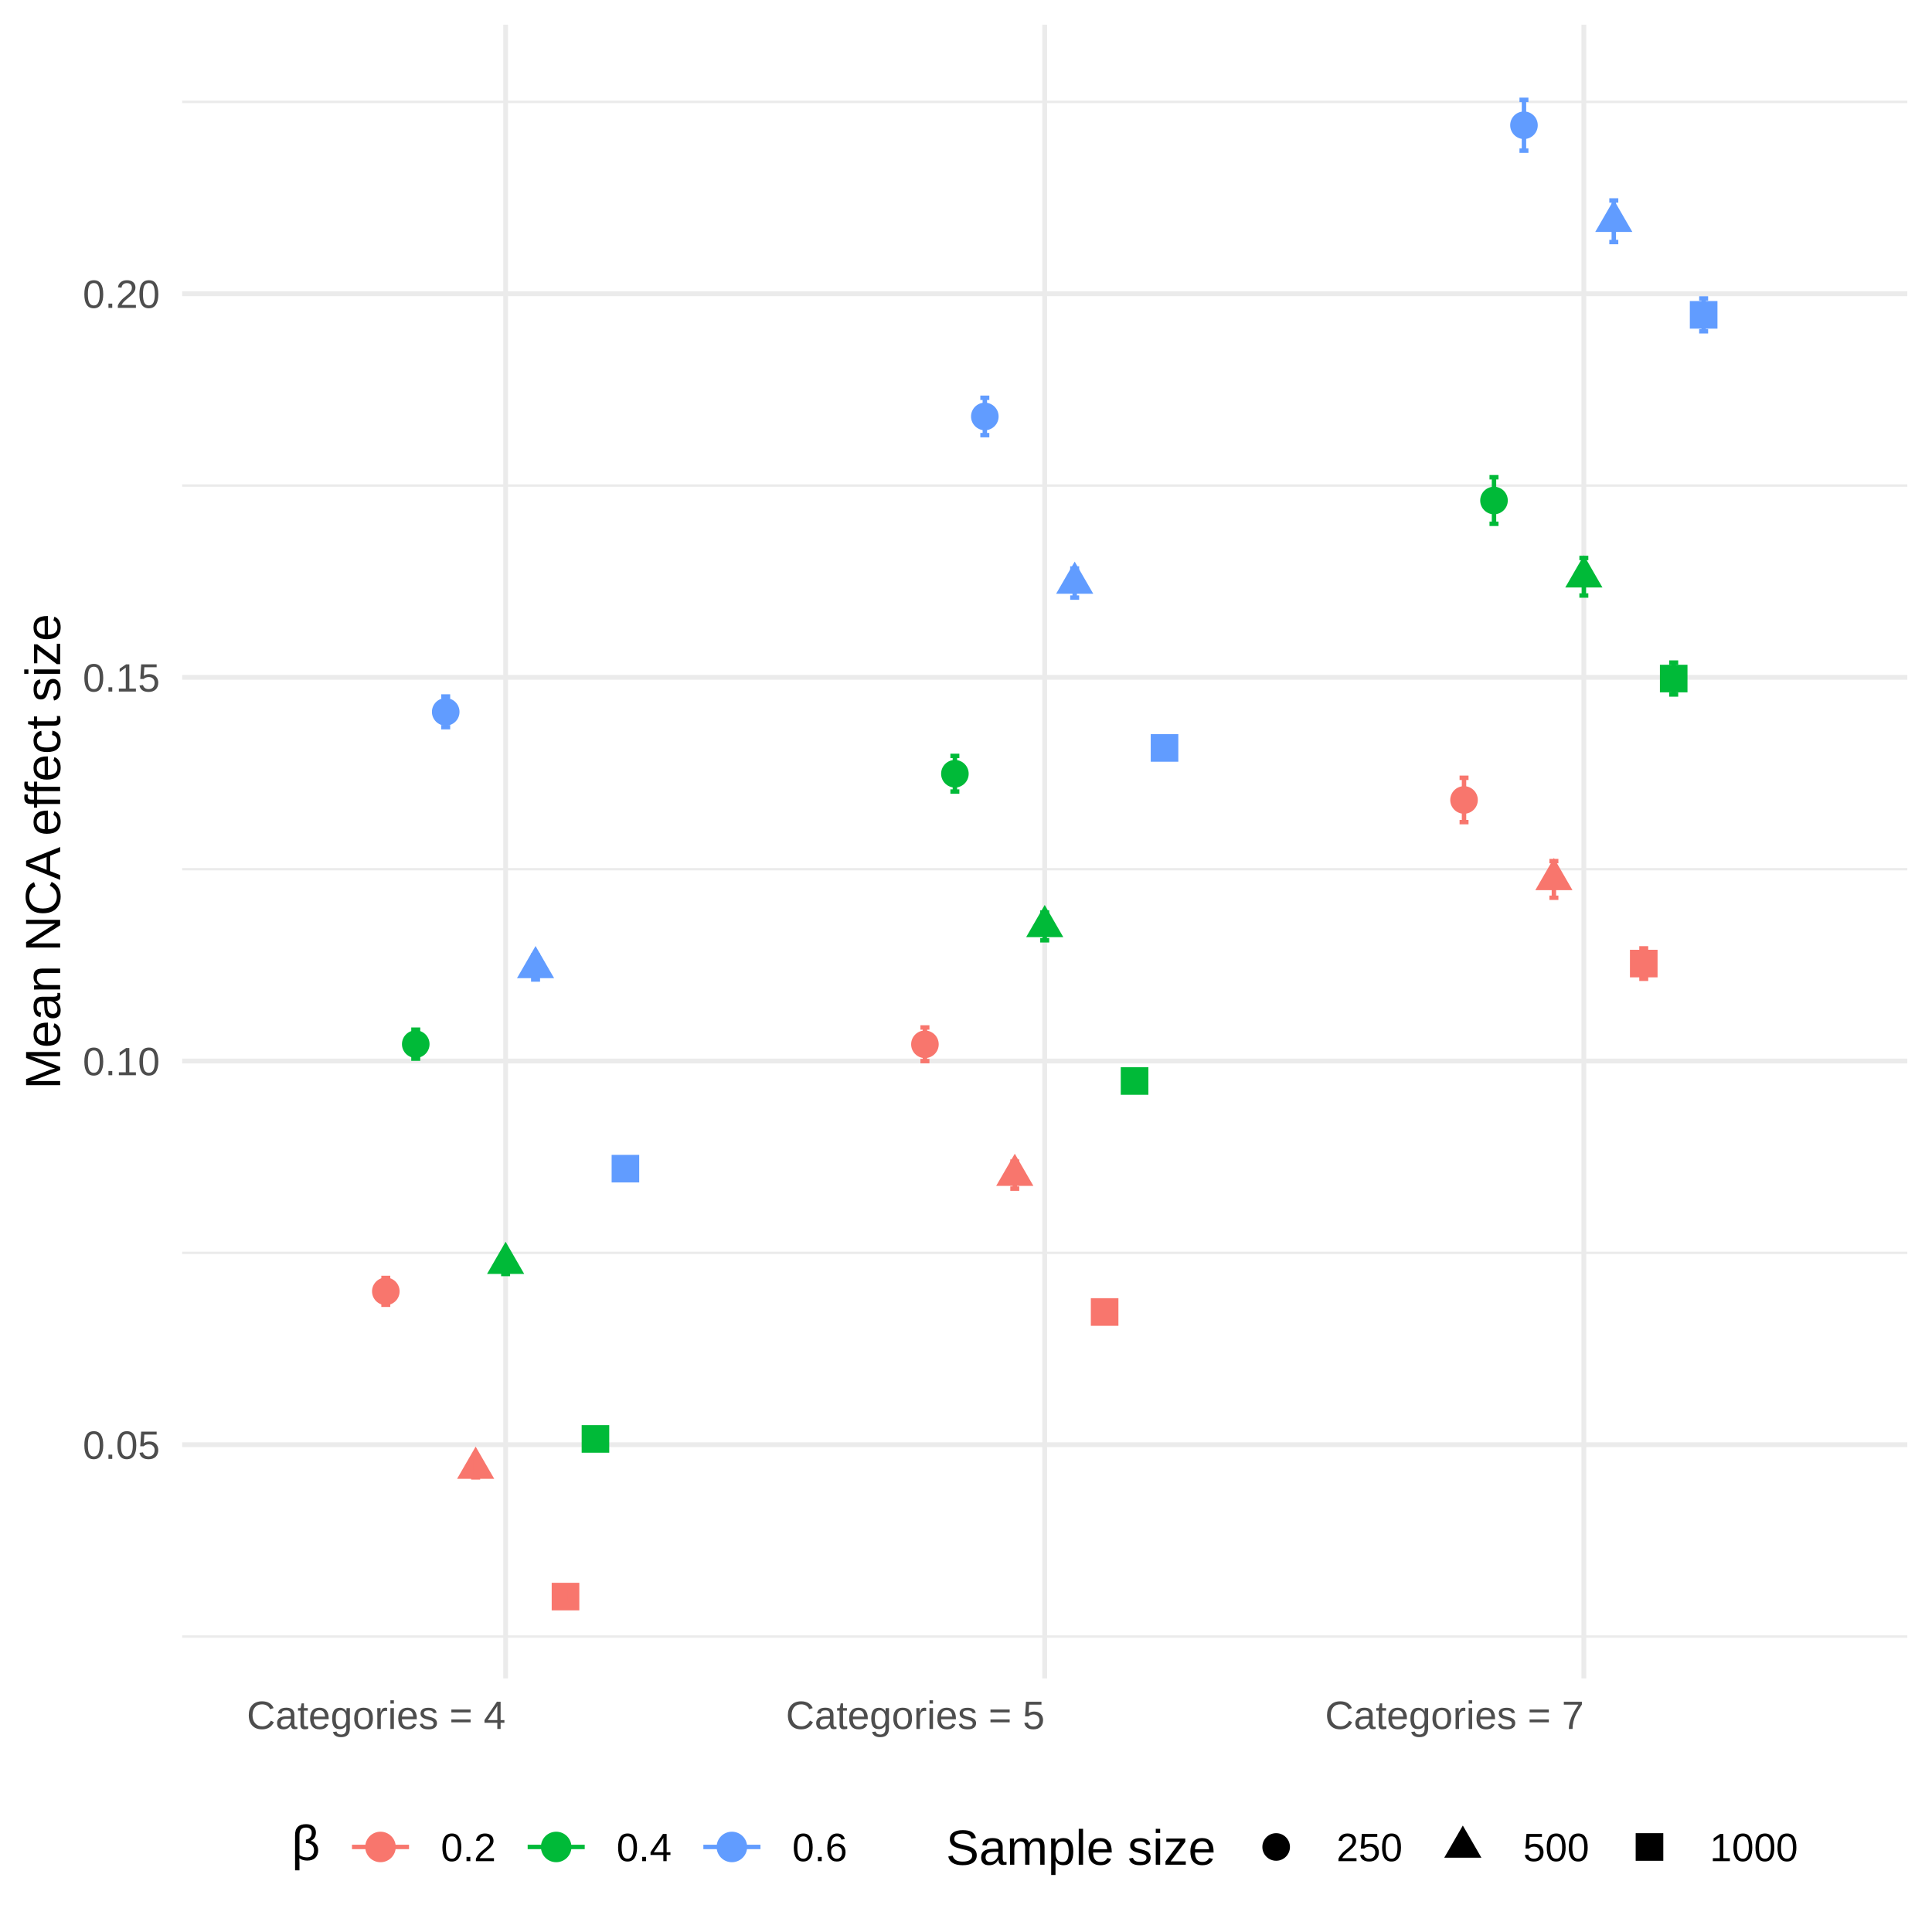
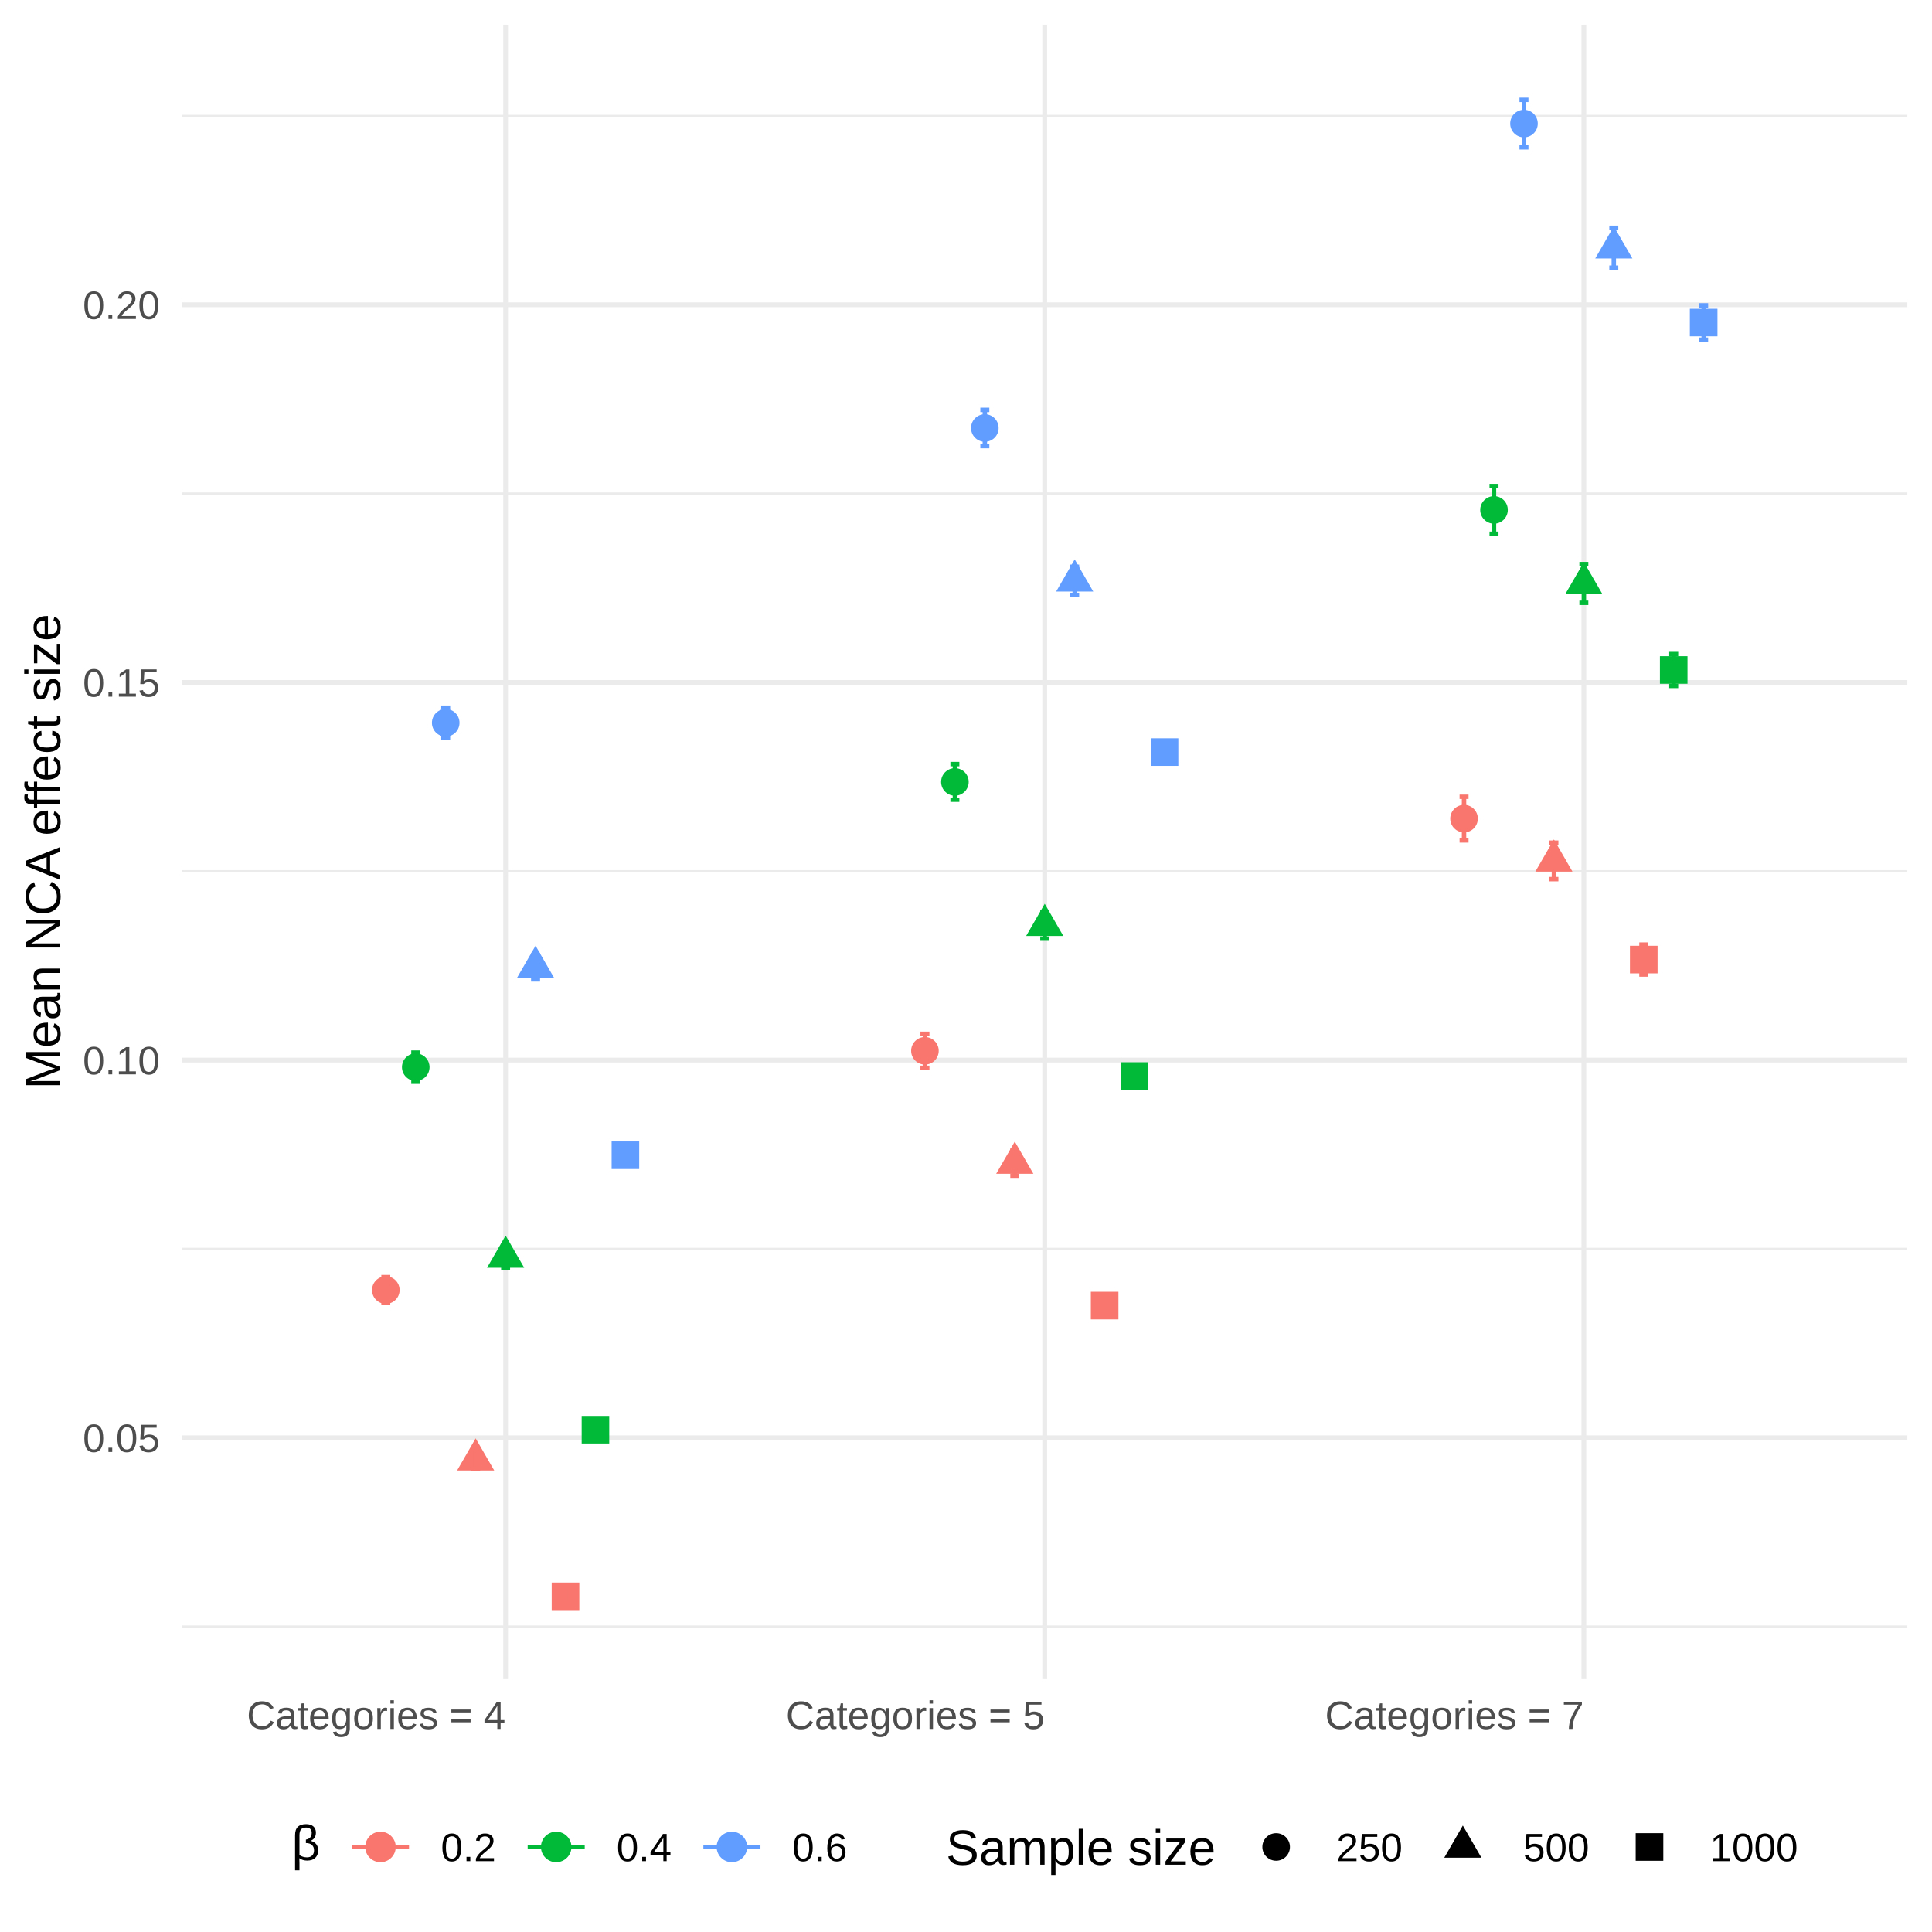
<svg xmlns="http://www.w3.org/2000/svg" width="468.00pt" height="468.00pt" viewBox="0 0 468.00 468.00">
  <g class="svglite">
    <defs>
      <style type="text/css">
    .svglite line, .svglite polyline, .svglite polygon, .svglite path, .svglite rect, .svglite circle {
      fill: none;
      stroke: #000000;
      stroke-linecap: round;
      stroke-linejoin: round;
      stroke-miterlimit: 10.00;
    }
    .svglite text {
      white-space: pre;
    }
    .svglite g.glyphgroup path {
      fill: inherit;
      stroke: none;
    }
  </style>
    </defs>
    <rect width="100%" height="100%" style="stroke: none; fill: #FFFFFF;" />
    <defs>
      <clipPath id="cpMC4wMHw0NjguMDB8MC4wMHw0NjguMDA=">
        <rect x="0.00" y="0.00" width="468.00" height="468.00" />
      </clipPath>
    </defs>
    <g clip-path="url(#cpMC4wMHw0NjguMDB8MC4wMHw0NjguMDA=)">
</g>
    <defs>
      <clipPath id="cpNDQuMTJ8NDYyLjAyfDUuOTh8NDA2LjU3">
        <rect x="44.12" y="5.98" width="417.90" height="400.59" />
      </clipPath>
    </defs>
    <g clip-path="url(#cpNDQuMTJ8NDYyLjAyfDUuOTh8NDA2LjU3)">
-       <polyline points="44.12,396.43 462.02,396.43 " style="stroke-width: 0.58; stroke: #EBEBEB; stroke-linecap: butt;" />
-       <polyline points="44.12,303.49 462.02,303.49 " style="stroke-width: 0.58; stroke: #EBEBEB; stroke-linecap: butt;" />
-       <polyline points="44.12,210.55 462.02,210.55 " style="stroke-width: 0.58; stroke: #EBEBEB; stroke-linecap: butt;" />
-       <polyline points="44.12,117.62 462.02,117.62 " style="stroke-width: 0.58; stroke: #EBEBEB; stroke-linecap: butt;" />
-       <polyline points="44.12,24.68 462.02,24.68 " style="stroke-width: 0.58; stroke: #EBEBEB; stroke-linecap: butt;" />
-       <polyline points="44.12,349.96 462.02,349.96 " style="stroke-width: 1.16; stroke: #EBEBEB; stroke-linecap: butt;" />
-       <polyline points="44.12,257.02 462.02,257.02 " style="stroke-width: 1.16; stroke: #EBEBEB; stroke-linecap: butt;" />
-       <polyline points="44.12,164.08 462.02,164.08 " style="stroke-width: 1.16; stroke: #EBEBEB; stroke-linecap: butt;" />
-       <polyline points="44.12,71.15 462.02,71.15 " style="stroke-width: 1.16; stroke: #EBEBEB; stroke-linecap: butt;" />
+       <polyline points="44.12,394.03 462.02,394.03 " style="stroke-width: 0.58; stroke: #EBEBEB; stroke-linecap: butt;" />
+       <polyline points="44.12,302.55 462.02,302.55 " style="stroke-width: 0.58; stroke: #EBEBEB; stroke-linecap: butt;" />
+       <polyline points="44.12,211.06 462.02,211.06 " style="stroke-width: 0.58; stroke: #EBEBEB; stroke-linecap: butt;" />
+       <polyline points="44.12,119.57 462.02,119.57 " style="stroke-width: 0.58; stroke: #EBEBEB; stroke-linecap: butt;" />
+       <polyline points="44.12,28.09 462.02,28.09 " style="stroke-width: 0.58; stroke: #EBEBEB; stroke-linecap: butt;" />
+       <polyline points="44.12,348.29 462.02,348.29 " style="stroke-width: 1.16; stroke: #EBEBEB; stroke-linecap: butt;" />
+       <polyline points="44.12,256.80 462.02,256.80 " style="stroke-width: 1.16; stroke: #EBEBEB; stroke-linecap: butt;" />
+       <polyline points="44.12,165.32 462.02,165.32 " style="stroke-width: 1.16; stroke: #EBEBEB; stroke-linecap: butt;" />
+       <polyline points="44.12,73.83 462.02,73.83 " style="stroke-width: 1.16; stroke: #EBEBEB; stroke-linecap: butt;" />
      <polyline points="122.48,406.57 122.48,5.98 " style="stroke-width: 1.16; stroke: #EBEBEB; stroke-linecap: butt;" />
      <polyline points="253.07,406.57 253.07,5.98 " style="stroke-width: 1.16; stroke: #EBEBEB; stroke-linecap: butt;" />
      <polyline points="383.67,406.57 383.67,5.98 " style="stroke-width: 1.16; stroke: #EBEBEB; stroke-linecap: butt;" />
-       <circle cx="93.46" cy="312.81" r="3.34" style="stroke-width: 0.71; stroke: none; fill: #F8766D;" />
-       <circle cx="100.71" cy="252.93" r="3.34" style="stroke-width: 0.71; stroke: none; fill: #00BA38;" />
-       <circle cx="107.97" cy="172.44" r="3.34" style="stroke-width: 0.71; stroke: none; fill: #619CFF;" />
-       <polygon points="115.22,350.42 119.72,358.22 110.72,358.22 " style="stroke-width: 0.71; stroke: none; fill: #F8766D;" />
-       <polygon points="122.48,300.79 126.98,308.59 117.98,308.59 " style="stroke-width: 0.71; stroke: none; fill: #00BA38;" />
-       <polygon points="129.73,229.16 134.23,236.95 125.23,236.95 " style="stroke-width: 0.71; stroke: none; fill: #619CFF;" />
-       <polygon points="133.64,390.09 140.33,390.09 140.33,383.41 133.64,383.41 " style="stroke-width: 0.71; stroke: none; fill: #F8766D;" />
-       <polygon points="140.90,351.90 147.58,351.90 147.58,345.22 140.90,345.22 " style="stroke-width: 0.71; stroke: none; fill: #00BA38;" />
-       <polygon points="148.16,286.43 154.84,286.43 154.84,279.75 148.16,279.75 " style="stroke-width: 0.71; stroke: none; fill: #619CFF;" />
-       <circle cx="224.05" cy="252.97" r="3.34" style="stroke-width: 0.71; stroke: none; fill: #F8766D;" />
-       <circle cx="231.31" cy="187.43" r="3.34" style="stroke-width: 0.71; stroke: none; fill: #00BA38;" />
-       <circle cx="238.56" cy="100.88" r="3.34" style="stroke-width: 0.71; stroke: none; fill: #619CFF;" />
-       <polygon points="245.82,279.47 250.32,287.26 241.31,287.26 " style="stroke-width: 0.71; stroke: none; fill: #F8766D;" />
-       <polygon points="253.07,219.21 257.57,227.01 248.57,227.01 " style="stroke-width: 0.71; stroke: none; fill: #00BA38;" />
-       <polygon points="260.33,136.04 264.83,143.83 255.83,143.83 " style="stroke-width: 0.71; stroke: none; fill: #619CFF;" />
-       <polygon points="264.24,321.16 270.92,321.16 270.92,314.47 264.24,314.47 " style="stroke-width: 0.71; stroke: none; fill: #F8766D;" />
-       <polygon points="271.49,265.20 278.18,265.20 278.18,258.52 271.49,258.52 " style="stroke-width: 0.71; stroke: none; fill: #00BA38;" />
-       <polygon points="278.75,184.52 285.43,184.52 285.43,177.84 278.75,177.84 " style="stroke-width: 0.71; stroke: none; fill: #619CFF;" />
-       <circle cx="354.64" cy="193.78" r="3.34" style="stroke-width: 0.71; stroke: none; fill: #F8766D;" />
-       <circle cx="361.90" cy="121.24" r="3.34" style="stroke-width: 0.71; stroke: none; fill: #00BA38;" />
-       <circle cx="369.16" cy="30.34" r="3.34" style="stroke-width: 0.71; stroke: none; fill: #619CFF;" />
-       <polygon points="376.41,207.83 380.91,215.63 371.91,215.63 " style="stroke-width: 0.71; stroke: none; fill: #F8766D;" />
-       <polygon points="383.67,134.51 388.17,142.31 379.16,142.31 " style="stroke-width: 0.71; stroke: none; fill: #00BA38;" />
-       <polygon points="390.92,48.40 395.42,56.19 386.42,56.19 " style="stroke-width: 0.71; stroke: none; fill: #619CFF;" />
-       <polygon points="394.83,236.75 401.52,236.75 401.52,230.07 394.83,230.07 " style="stroke-width: 0.71; stroke: none; fill: #F8766D;" />
-       <polygon points="402.09,167.71 408.77,167.71 408.77,161.03 402.09,161.03 " style="stroke-width: 0.71; stroke: none; fill: #00BA38;" />
-       <polygon points="409.34,79.61 416.03,79.61 416.03,72.93 409.34,72.93 " style="stroke-width: 0.71; stroke: none; fill: #619CFF;" />
-       <polyline points="92.37,309.57 94.54,309.57 " style="stroke-width: 1.07; stroke: #F8766D; stroke-linecap: butt;" />
-       <polyline points="93.46,309.57 93.46,316.06 " style="stroke-width: 1.07; stroke: #F8766D; stroke-linecap: butt;" />
-       <polyline points="92.37,316.06 94.54,316.06 " style="stroke-width: 1.07; stroke: #F8766D; stroke-linecap: butt;" />
-       <polyline points="99.62,249.42 101.80,249.42 " style="stroke-width: 1.07; stroke: #00BA38; stroke-linecap: butt;" />
-       <polyline points="100.71,249.42 100.71,256.44 " style="stroke-width: 1.07; stroke: #00BA38; stroke-linecap: butt;" />
-       <polyline points="99.62,256.44 101.80,256.44 " style="stroke-width: 1.07; stroke: #00BA38; stroke-linecap: butt;" />
-       <polyline points="106.88,168.72 109.05,168.72 " style="stroke-width: 1.07; stroke: #619CFF; stroke-linecap: butt;" />
-       <polyline points="107.97,168.72 107.97,176.15 " style="stroke-width: 1.07; stroke: #619CFF; stroke-linecap: butt;" />
-       <polyline points="106.88,176.15 109.05,176.15 " style="stroke-width: 1.07; stroke: #619CFF; stroke-linecap: butt;" />
-       <polyline points="114.13,353.36 116.31,353.36 " style="stroke-width: 1.07; stroke: #F8766D; stroke-linecap: butt;" />
-       <polyline points="115.22,353.36 115.22,357.88 " style="stroke-width: 1.07; stroke: #F8766D; stroke-linecap: butt;" />
-       <polyline points="114.13,357.88 116.31,357.88 " style="stroke-width: 1.07; stroke: #F8766D; stroke-linecap: butt;" />
-       <polyline points="121.39,303.37 123.56,303.37 " style="stroke-width: 1.07; stroke: #00BA38; stroke-linecap: butt;" />
-       <polyline points="122.48,303.37 122.48,308.61 " style="stroke-width: 1.07; stroke: #00BA38; stroke-linecap: butt;" />
-       <polyline points="121.39,308.61 123.56,308.61 " style="stroke-width: 1.07; stroke: #00BA38; stroke-linecap: butt;" />
-       <polyline points="128.64,231.44 130.82,231.44 " style="stroke-width: 1.07; stroke: #619CFF; stroke-linecap: butt;" />
-       <polyline points="129.73,231.44 129.73,237.27 " style="stroke-width: 1.07; stroke: #619CFF; stroke-linecap: butt;" />
-       <polyline points="128.64,237.27 130.82,237.27 " style="stroke-width: 1.07; stroke: #619CFF; stroke-linecap: butt;" />
-       <polyline points="135.90,385.14 138.07,385.14 " style="stroke-width: 1.07; stroke: #F8766D; stroke-linecap: butt;" />
-       <polyline points="136.99,385.14 136.99,388.36 " style="stroke-width: 1.07; stroke: #F8766D; stroke-linecap: butt;" />
+       <circle cx="93.46" cy="312.50" r="3.34" style="stroke-width: 0.71; stroke: none; fill: #F8766D;" />
+       <circle cx="100.71" cy="258.50" r="3.34" style="stroke-width: 0.71; stroke: none; fill: #00BA38;" />
+       <circle cx="107.97" cy="175.09" r="3.34" style="stroke-width: 0.71; stroke: none; fill: #619CFF;" />
+       <polygon points="115.22,348.42 119.72,356.21 110.72,356.21 " style="stroke-width: 0.71; stroke: none; fill: #F8766D;" />
+       <polygon points="122.48,299.30 126.98,307.09 117.98,307.09 " style="stroke-width: 0.71; stroke: none; fill: #00BA38;" />
+       <polygon points="129.73,229.08 134.23,236.88 125.23,236.88 " style="stroke-width: 0.71; stroke: none; fill: #619CFF;" />
+       <polygon points="133.64,390.03 140.33,390.03 140.33,383.35 133.64,383.35 " style="stroke-width: 0.71; stroke: none; fill: #F8766D;" />
+       <polygon points="140.90,349.67 147.58,349.67 147.58,342.99 140.90,342.99 " style="stroke-width: 0.71; stroke: none; fill: #00BA38;" />
+       <polygon points="148.16,283.18 154.84,283.18 154.84,276.50 148.16,276.50 " style="stroke-width: 0.71; stroke: none; fill: #619CFF;" />
+       <circle cx="224.05" cy="254.54" r="3.34" style="stroke-width: 0.71; stroke: none; fill: #F8766D;" />
+       <circle cx="231.31" cy="189.41" r="3.34" style="stroke-width: 0.71; stroke: none; fill: #00BA38;" />
+       <circle cx="238.56" cy="103.68" r="3.34" style="stroke-width: 0.71; stroke: none; fill: #619CFF;" />
+       <polygon points="245.82,276.53 250.32,284.33 241.31,284.33 " style="stroke-width: 0.71; stroke: none; fill: #F8766D;" />
+       <polygon points="253.07,218.92 257.57,226.72 248.57,226.72 " style="stroke-width: 0.71; stroke: none; fill: #00BA38;" />
+       <polygon points="260.33,135.50 264.83,143.30 255.83,143.30 " style="stroke-width: 0.71; stroke: none; fill: #619CFF;" />
+       <polygon points="264.24,319.60 270.92,319.60 270.92,312.91 264.24,312.91 " style="stroke-width: 0.71; stroke: none; fill: #F8766D;" />
+       <polygon points="271.49,263.99 278.18,263.99 278.18,257.31 271.49,257.31 " style="stroke-width: 0.71; stroke: none; fill: #00BA38;" />
+       <polygon points="278.75,185.52 285.43,185.52 285.43,178.84 278.75,178.84 " style="stroke-width: 0.71; stroke: none; fill: #619CFF;" />
+       <circle cx="354.64" cy="198.30" r="3.34" style="stroke-width: 0.71; stroke: none; fill: #F8766D;" />
+       <circle cx="361.90" cy="123.52" r="3.34" style="stroke-width: 0.71; stroke: none; fill: #00BA38;" />
+       <circle cx="369.16" cy="29.93" r="3.34" style="stroke-width: 0.71; stroke: none; fill: #619CFF;" />
+       <polygon points="376.41,203.35 380.91,211.14 371.91,211.14 " style="stroke-width: 0.71; stroke: none; fill: #F8766D;" />
+       <polygon points="383.67,136.14 388.17,143.93 379.16,143.93 " style="stroke-width: 0.71; stroke: none; fill: #00BA38;" />
+       <polygon points="390.92,54.82 395.42,62.61 386.42,62.61 " style="stroke-width: 0.71; stroke: none; fill: #619CFF;" />
+       <polygon points="394.83,235.78 401.52,235.78 401.52,229.10 394.83,229.10 " style="stroke-width: 0.71; stroke: none; fill: #F8766D;" />
+       <polygon points="402.09,165.63 408.77,165.63 408.77,158.95 402.09,158.95 " style="stroke-width: 0.71; stroke: none; fill: #00BA38;" />
+       <polygon points="409.34,81.47 416.03,81.47 416.03,74.79 409.34,74.79 " style="stroke-width: 0.71; stroke: none; fill: #619CFF;" />
+       <polyline points="92.37,309.36 94.54,309.36 " style="stroke-width: 1.07; stroke: #F8766D; stroke-linecap: butt;" />
+       <polyline points="93.46,309.36 93.46,315.64 " style="stroke-width: 1.07; stroke: #F8766D; stroke-linecap: butt;" />
+       <polyline points="92.37,315.64 94.54,315.64 " style="stroke-width: 1.07; stroke: #F8766D; stroke-linecap: butt;" />
+       <polyline points="99.62,254.98 101.80,254.98 " style="stroke-width: 1.07; stroke: #00BA38; stroke-linecap: butt;" />
+       <polyline points="100.71,254.98 100.71,262.03 " style="stroke-width: 1.07; stroke: #00BA38; stroke-linecap: butt;" />
+       <polyline points="99.62,262.03 101.80,262.03 " style="stroke-width: 1.07; stroke: #00BA38; stroke-linecap: butt;" />
+       <polyline points="106.88,171.44 109.05,171.44 " style="stroke-width: 1.07; stroke: #619CFF; stroke-linecap: butt;" />
+       <polyline points="107.97,171.44 107.97,178.75 " style="stroke-width: 1.07; stroke: #619CFF; stroke-linecap: butt;" />
+       <polyline points="106.88,178.75 109.05,178.75 " style="stroke-width: 1.07; stroke: #619CFF; stroke-linecap: butt;" />
+       <polyline points="114.13,351.37 116.31,351.37 " style="stroke-width: 1.07; stroke: #F8766D; stroke-linecap: butt;" />
+       <polyline points="115.22,351.37 115.22,355.86 " style="stroke-width: 1.07; stroke: #F8766D; stroke-linecap: butt;" />
+       <polyline points="114.13,355.86 116.31,355.86 " style="stroke-width: 1.07; stroke: #F8766D; stroke-linecap: butt;" />
+       <polyline points="121.39,301.77 123.56,301.77 " style="stroke-width: 1.07; stroke: #00BA38; stroke-linecap: butt;" />
+       <polyline points="122.48,301.77 122.48,307.22 " style="stroke-width: 1.07; stroke: #00BA38; stroke-linecap: butt;" />
+       <polyline points="121.39,307.22 123.56,307.22 " style="stroke-width: 1.07; stroke: #00BA38; stroke-linecap: butt;" />
+       <polyline points="128.64,231.32 130.82,231.32 " style="stroke-width: 1.07; stroke: #619CFF; stroke-linecap: butt;" />
+       <polyline points="129.73,231.32 129.73,237.24 " style="stroke-width: 1.07; stroke: #619CFF; stroke-linecap: butt;" />
+       <polyline points="128.64,237.24 130.82,237.24 " style="stroke-width: 1.07; stroke: #619CFF; stroke-linecap: butt;" />
+       <polyline points="135.90,385.02 138.07,385.02 " style="stroke-width: 1.07; stroke: #F8766D; stroke-linecap: butt;" />
+       <polyline points="136.99,385.02 136.99,388.36 " style="stroke-width: 1.07; stroke: #F8766D; stroke-linecap: butt;" />
      <polyline points="135.90,388.36 138.07,388.36 " style="stroke-width: 1.07; stroke: #F8766D; stroke-linecap: butt;" />
-       <polyline points="143.15,346.58 145.33,346.58 " style="stroke-width: 1.07; stroke: #00BA38; stroke-linecap: butt;" />
-       <polyline points="144.24,346.58 144.24,350.53 " style="stroke-width: 1.07; stroke: #00BA38; stroke-linecap: butt;" />
-       <polyline points="143.15,350.53 145.33,350.53 " style="stroke-width: 1.07; stroke: #00BA38; stroke-linecap: butt;" />
-       <polyline points="150.41,280.73 152.59,280.73 " style="stroke-width: 1.07; stroke: #619CFF; stroke-linecap: butt;" />
-       <polyline points="151.50,280.73 151.50,285.45 " style="stroke-width: 1.07; stroke: #619CFF; stroke-linecap: butt;" />
-       <polyline points="150.41,285.45 152.59,285.45 " style="stroke-width: 1.07; stroke: #619CFF; stroke-linecap: butt;" />
-       <polyline points="222.96,248.89 225.14,248.89 " style="stroke-width: 1.07; stroke: #F8766D; stroke-linecap: butt;" />
-       <polyline points="224.05,248.89 224.05,257.04 " style="stroke-width: 1.07; stroke: #F8766D; stroke-linecap: butt;" />
-       <polyline points="222.96,257.04 225.14,257.04 " style="stroke-width: 1.07; stroke: #F8766D; stroke-linecap: butt;" />
-       <polyline points="230.22,183.11 232.39,183.11 " style="stroke-width: 1.07; stroke: #00BA38; stroke-linecap: butt;" />
-       <polyline points="231.31,183.11 231.31,191.74 " style="stroke-width: 1.07; stroke: #00BA38; stroke-linecap: butt;" />
-       <polyline points="230.22,191.74 232.39,191.74 " style="stroke-width: 1.07; stroke: #00BA38; stroke-linecap: butt;" />
-       <polyline points="237.47,96.36 239.65,96.36 " style="stroke-width: 1.07; stroke: #619CFF; stroke-linecap: butt;" />
-       <polyline points="238.56,96.36 238.56,105.41 " style="stroke-width: 1.07; stroke: #619CFF; stroke-linecap: butt;" />
-       <polyline points="237.47,105.41 239.65,105.41 " style="stroke-width: 1.07; stroke: #619CFF; stroke-linecap: butt;" />
-       <polyline points="244.73,281.39 246.90,281.39 " style="stroke-width: 1.07; stroke: #F8766D; stroke-linecap: butt;" />
-       <polyline points="245.82,281.39 245.82,287.93 " style="stroke-width: 1.07; stroke: #F8766D; stroke-linecap: butt;" />
-       <polyline points="244.73,287.93 246.90,287.93 " style="stroke-width: 1.07; stroke: #F8766D; stroke-linecap: butt;" />
-       <polyline points="251.98,221.04 254.16,221.04 " style="stroke-width: 1.07; stroke: #00BA38; stroke-linecap: butt;" />
-       <polyline points="253.07,221.04 253.07,227.78 " style="stroke-width: 1.07; stroke: #00BA38; stroke-linecap: butt;" />
-       <polyline points="251.98,227.78 254.16,227.78 " style="stroke-width: 1.07; stroke: #00BA38; stroke-linecap: butt;" />
-       <polyline points="259.24,137.71 261.41,137.71 " style="stroke-width: 1.07; stroke: #619CFF; stroke-linecap: butt;" />
-       <polyline points="260.33,137.71 260.33,144.76 " style="stroke-width: 1.07; stroke: #619CFF; stroke-linecap: butt;" />
-       <polyline points="259.24,144.76 261.41,144.76 " style="stroke-width: 1.07; stroke: #619CFF; stroke-linecap: butt;" />
-       <polyline points="266.49,315.58 268.67,315.58 " style="stroke-width: 1.07; stroke: #F8766D; stroke-linecap: butt;" />
-       <polyline points="267.58,315.58 267.58,320.05 " style="stroke-width: 1.07; stroke: #F8766D; stroke-linecap: butt;" />
-       <polyline points="266.49,320.05 268.67,320.05 " style="stroke-width: 1.07; stroke: #F8766D; stroke-linecap: butt;" />
-       <polyline points="273.75,259.40 275.92,259.40 " style="stroke-width: 1.07; stroke: #00BA38; stroke-linecap: butt;" />
-       <polyline points="274.84,259.40 274.84,264.32 " style="stroke-width: 1.07; stroke: #00BA38; stroke-linecap: butt;" />
-       <polyline points="273.75,264.32 275.92,264.32 " style="stroke-width: 1.07; stroke: #00BA38; stroke-linecap: butt;" />
-       <polyline points="281.00,178.61 283.18,178.61 " style="stroke-width: 1.07; stroke: #619CFF; stroke-linecap: butt;" />
-       <polyline points="282.09,178.61 282.09,183.75 " style="stroke-width: 1.07; stroke: #619CFF; stroke-linecap: butt;" />
-       <polyline points="281.00,183.75 283.18,183.75 " style="stroke-width: 1.07; stroke: #619CFF; stroke-linecap: butt;" />
-       <polyline points="353.56,188.41 355.73,188.41 " style="stroke-width: 1.07; stroke: #F8766D; stroke-linecap: butt;" />
-       <polyline points="354.64,188.41 354.64,199.15 " style="stroke-width: 1.07; stroke: #F8766D; stroke-linecap: butt;" />
-       <polyline points="353.56,199.15 355.73,199.15 " style="stroke-width: 1.07; stroke: #F8766D; stroke-linecap: butt;" />
-       <polyline points="360.81,115.60 362.99,115.60 " style="stroke-width: 1.07; stroke: #00BA38; stroke-linecap: butt;" />
-       <polyline points="361.90,115.60 361.90,126.88 " style="stroke-width: 1.07; stroke: #00BA38; stroke-linecap: butt;" />
-       <polyline points="360.81,126.88 362.99,126.88 " style="stroke-width: 1.07; stroke: #00BA38; stroke-linecap: butt;" />
+       <polyline points="143.15,344.32 145.33,344.32 " style="stroke-width: 1.07; stroke: #00BA38; stroke-linecap: butt;" />
+       <polyline points="144.24,344.32 144.24,348.34 " style="stroke-width: 1.07; stroke: #00BA38; stroke-linecap: butt;" />
+       <polyline points="143.15,348.34 145.33,348.34 " style="stroke-width: 1.07; stroke: #00BA38; stroke-linecap: butt;" />
+       <polyline points="150.41,277.59 152.59,277.59 " style="stroke-width: 1.07; stroke: #619CFF; stroke-linecap: butt;" />
+       <polyline points="151.50,277.59 151.50,282.09 " style="stroke-width: 1.07; stroke: #619CFF; stroke-linecap: butt;" />
+       <polyline points="150.41,282.09 152.59,282.09 " style="stroke-width: 1.07; stroke: #619CFF; stroke-linecap: butt;" />
+       <polyline points="222.96,250.42 225.14,250.42 " style="stroke-width: 1.07; stroke: #F8766D; stroke-linecap: butt;" />
+       <polyline points="224.05,250.42 224.05,258.66 " style="stroke-width: 1.07; stroke: #F8766D; stroke-linecap: butt;" />
+       <polyline points="222.96,258.66 225.14,258.66 " style="stroke-width: 1.07; stroke: #F8766D; stroke-linecap: butt;" />
+       <polyline points="230.22,185.09 232.39,185.09 " style="stroke-width: 1.07; stroke: #00BA38; stroke-linecap: butt;" />
+       <polyline points="231.31,185.09 231.31,193.72 " style="stroke-width: 1.07; stroke: #00BA38; stroke-linecap: butt;" />
+       <polyline points="230.22,193.72 232.39,193.72 " style="stroke-width: 1.07; stroke: #00BA38; stroke-linecap: butt;" />
+       <polyline points="237.47,99.29 239.65,99.29 " style="stroke-width: 1.07; stroke: #619CFF; stroke-linecap: butt;" />
+       <polyline points="238.56,99.29 238.56,108.06 " style="stroke-width: 1.07; stroke: #619CFF; stroke-linecap: butt;" />
+       <polyline points="237.47,108.06 239.65,108.06 " style="stroke-width: 1.07; stroke: #619CFF; stroke-linecap: butt;" />
+       <polyline points="244.73,278.67 246.90,278.67 " style="stroke-width: 1.07; stroke: #F8766D; stroke-linecap: butt;" />
+       <polyline points="245.82,278.67 245.82,284.79 " style="stroke-width: 1.07; stroke: #F8766D; stroke-linecap: butt;" />
+       <polyline points="244.73,284.79 246.90,284.79 " style="stroke-width: 1.07; stroke: #F8766D; stroke-linecap: butt;" />
+       <polyline points="251.98,220.88 254.16,220.88 " style="stroke-width: 1.07; stroke: #00BA38; stroke-linecap: butt;" />
+       <polyline points="253.07,220.88 253.07,227.37 " style="stroke-width: 1.07; stroke: #00BA38; stroke-linecap: butt;" />
+       <polyline points="251.98,227.37 254.16,227.37 " style="stroke-width: 1.07; stroke: #00BA38; stroke-linecap: butt;" />
+       <polyline points="259.24,137.29 261.41,137.29 " style="stroke-width: 1.07; stroke: #619CFF; stroke-linecap: butt;" />
+       <polyline points="260.33,137.29 260.33,144.11 " style="stroke-width: 1.07; stroke: #619CFF; stroke-linecap: butt;" />
+       <polyline points="259.24,144.11 261.41,144.11 " style="stroke-width: 1.07; stroke: #619CFF; stroke-linecap: butt;" />
+       <polyline points="266.49,313.93 268.67,313.93 " style="stroke-width: 1.07; stroke: #F8766D; stroke-linecap: butt;" />
+       <polyline points="267.58,313.93 267.58,318.58 " style="stroke-width: 1.07; stroke: #F8766D; stroke-linecap: butt;" />
+       <polyline points="266.49,318.58 268.67,318.58 " style="stroke-width: 1.07; stroke: #F8766D; stroke-linecap: butt;" />
+       <polyline points="273.75,258.28 275.92,258.28 " style="stroke-width: 1.07; stroke: #00BA38; stroke-linecap: butt;" />
+       <polyline points="274.84,258.28 274.84,263.03 " style="stroke-width: 1.07; stroke: #00BA38; stroke-linecap: butt;" />
+       <polyline points="273.75,263.03 275.92,263.03 " style="stroke-width: 1.07; stroke: #00BA38; stroke-linecap: butt;" />
+       <polyline points="281.00,179.68 283.18,179.68 " style="stroke-width: 1.07; stroke: #619CFF; stroke-linecap: butt;" />
+       <polyline points="282.09,179.68 282.09,184.68 " style="stroke-width: 1.07; stroke: #619CFF; stroke-linecap: butt;" />
+       <polyline points="281.00,184.68 283.18,184.68 " style="stroke-width: 1.07; stroke: #619CFF; stroke-linecap: butt;" />
+       <polyline points="353.56,193.01 355.73,193.01 " style="stroke-width: 1.07; stroke: #F8766D; stroke-linecap: butt;" />
+       <polyline points="354.64,193.01 354.64,203.59 " style="stroke-width: 1.07; stroke: #F8766D; stroke-linecap: butt;" />
+       <polyline points="353.56,203.59 355.73,203.59 " style="stroke-width: 1.07; stroke: #F8766D; stroke-linecap: butt;" />
+       <polyline points="360.81,117.73 362.99,117.73 " style="stroke-width: 1.07; stroke: #00BA38; stroke-linecap: butt;" />
+       <polyline points="361.90,117.73 361.90,129.30 " style="stroke-width: 1.07; stroke: #00BA38; stroke-linecap: butt;" />
+       <polyline points="360.81,129.30 362.99,129.30 " style="stroke-width: 1.07; stroke: #00BA38; stroke-linecap: butt;" />
      <polyline points="368.07,24.19 370.24,24.19 " style="stroke-width: 1.07; stroke: #619CFF; stroke-linecap: butt;" />
-       <polyline points="369.16,24.19 369.16,36.49 " style="stroke-width: 1.07; stroke: #619CFF; stroke-linecap: butt;" />
-       <polyline points="368.07,36.49 370.24,36.49 " style="stroke-width: 1.07; stroke: #619CFF; stroke-linecap: butt;" />
-       <polyline points="375.32,208.59 377.50,208.59 " style="stroke-width: 1.07; stroke: #F8766D; stroke-linecap: butt;" />
-       <polyline points="376.41,208.59 376.41,217.47 " style="stroke-width: 1.07; stroke: #F8766D; stroke-linecap: butt;" />
-       <polyline points="375.32,217.47 377.50,217.47 " style="stroke-width: 1.07; stroke: #F8766D; stroke-linecap: butt;" />
-       <polyline points="382.58,135.16 384.75,135.16 " style="stroke-width: 1.07; stroke: #00BA38; stroke-linecap: butt;" />
-       <polyline points="383.67,135.16 383.67,144.26 " style="stroke-width: 1.07; stroke: #00BA38; stroke-linecap: butt;" />
-       <polyline points="382.58,144.26 384.75,144.26 " style="stroke-width: 1.07; stroke: #00BA38; stroke-linecap: butt;" />
-       <polyline points="389.83,48.56 392.01,48.56 " style="stroke-width: 1.07; stroke: #619CFF; stroke-linecap: butt;" />
-       <polyline points="390.92,48.56 390.92,58.63 " style="stroke-width: 1.07; stroke: #619CFF; stroke-linecap: butt;" />
-       <polyline points="389.83,58.63 392.01,58.63 " style="stroke-width: 1.07; stroke: #619CFF; stroke-linecap: butt;" />
-       <polyline points="397.09,229.73 399.26,229.73 " style="stroke-width: 1.07; stroke: #F8766D; stroke-linecap: butt;" />
-       <polyline points="398.18,229.73 398.18,237.09 " style="stroke-width: 1.07; stroke: #F8766D; stroke-linecap: butt;" />
-       <polyline points="397.09,237.09 399.26,237.09 " style="stroke-width: 1.07; stroke: #F8766D; stroke-linecap: butt;" />
-       <polyline points="404.34,160.51 406.52,160.51 " style="stroke-width: 1.07; stroke: #00BA38; stroke-linecap: butt;" />
-       <polyline points="405.43,160.51 405.43,168.23 " style="stroke-width: 1.07; stroke: #00BA38; stroke-linecap: butt;" />
-       <polyline points="404.34,168.23 406.52,168.23 " style="stroke-width: 1.07; stroke: #00BA38; stroke-linecap: butt;" />
-       <polyline points="411.60,72.30 413.77,72.30 " style="stroke-width: 1.07; stroke: #619CFF; stroke-linecap: butt;" />
-       <polyline points="412.69,72.30 412.69,80.25 " style="stroke-width: 1.07; stroke: #619CFF; stroke-linecap: butt;" />
-       <polyline points="411.60,80.25 413.77,80.25 " style="stroke-width: 1.07; stroke: #619CFF; stroke-linecap: butt;" />
+       <polyline points="369.16,24.19 369.16,35.68 " style="stroke-width: 1.07; stroke: #619CFF; stroke-linecap: butt;" />
+       <polyline points="368.07,35.68 370.24,35.68 " style="stroke-width: 1.07; stroke: #619CFF; stroke-linecap: butt;" />
+       <polyline points="375.32,204.13 377.50,204.13 " style="stroke-width: 1.07; stroke: #F8766D; stroke-linecap: butt;" />
+       <polyline points="376.41,204.13 376.41,212.96 " style="stroke-width: 1.07; stroke: #F8766D; stroke-linecap: butt;" />
+       <polyline points="375.32,212.96 377.50,212.96 " style="stroke-width: 1.07; stroke: #F8766D; stroke-linecap: butt;" />
+       <polyline points="382.58,136.64 384.75,136.64 " style="stroke-width: 1.07; stroke: #00BA38; stroke-linecap: butt;" />
+       <polyline points="383.67,136.64 383.67,146.03 " style="stroke-width: 1.07; stroke: #00BA38; stroke-linecap: butt;" />
+       <polyline points="382.58,146.03 384.75,146.03 " style="stroke-width: 1.07; stroke: #00BA38; stroke-linecap: butt;" />
+       <polyline points="389.83,55.18 392.01,55.18 " style="stroke-width: 1.07; stroke: #619CFF; stroke-linecap: butt;" />
+       <polyline points="390.92,55.18 390.92,64.85 " style="stroke-width: 1.07; stroke: #619CFF; stroke-linecap: butt;" />
+       <polyline points="389.83,64.85 392.01,64.85 " style="stroke-width: 1.07; stroke: #619CFF; stroke-linecap: butt;" />
+       <polyline points="397.09,228.82 399.26,228.82 " style="stroke-width: 1.07; stroke: #F8766D; stroke-linecap: butt;" />
+       <polyline points="398.18,228.82 398.18,236.06 " style="stroke-width: 1.07; stroke: #F8766D; stroke-linecap: butt;" />
+       <polyline points="397.09,236.06 399.26,236.06 " style="stroke-width: 1.07; stroke: #F8766D; stroke-linecap: butt;" />
+       <polyline points="404.34,158.43 406.52,158.43 " style="stroke-width: 1.07; stroke: #00BA38; stroke-linecap: butt;" />
+       <polyline points="405.43,158.43 405.43,166.15 " style="stroke-width: 1.07; stroke: #00BA38; stroke-linecap: butt;" />
+       <polyline points="404.34,166.15 406.52,166.15 " style="stroke-width: 1.07; stroke: #00BA38; stroke-linecap: butt;" />
+       <polyline points="411.60,73.97 413.77,73.97 " style="stroke-width: 1.07; stroke: #619CFF; stroke-linecap: butt;" />
+       <polyline points="412.69,73.97 412.69,82.29 " style="stroke-width: 1.07; stroke: #619CFF; stroke-linecap: butt;" />
+       <polyline points="411.60,82.29 413.77,82.29 " style="stroke-width: 1.07; stroke: #619CFF; stroke-linecap: butt;" />
    </g>
    <g clip-path="url(#cpMC4wMHw0NjguMDB8MC4wMHw0NjguMDA=)">
-       <text x="38.74" y="353.39" text-anchor="end" style="font-size: 9.60px;fill: #4D4D4D; font-family: &quot;Arial&quot;;" textLength="18.66px" lengthAdjust="spacingAndGlyphs">0.05</text>
-       <text x="38.74" y="260.46" text-anchor="end" style="font-size: 9.60px;fill: #4D4D4D; font-family: &quot;Arial&quot;;" textLength="18.66px" lengthAdjust="spacingAndGlyphs">0.10</text>
-       <text x="38.74" y="167.52" text-anchor="end" style="font-size: 9.60px;fill: #4D4D4D; font-family: &quot;Arial&quot;;" textLength="18.66px" lengthAdjust="spacingAndGlyphs">0.15</text>
-       <text x="38.74" y="74.58" text-anchor="end" style="font-size: 9.60px;fill: #4D4D4D; font-family: &quot;Arial&quot;;" textLength="18.66px" lengthAdjust="spacingAndGlyphs">0.20</text>
+       <text x="38.74" y="351.72" text-anchor="end" style="font-size: 9.60px;fill: #4D4D4D; font-family: &quot;Arial&quot;;" textLength="18.66px" lengthAdjust="spacingAndGlyphs">0.05</text>
+       <text x="38.74" y="260.24" text-anchor="end" style="font-size: 9.60px;fill: #4D4D4D; font-family: &quot;Arial&quot;;" textLength="18.66px" lengthAdjust="spacingAndGlyphs">0.10</text>
+       <text x="38.74" y="168.75" text-anchor="end" style="font-size: 9.60px;fill: #4D4D4D; font-family: &quot;Arial&quot;;" textLength="18.66px" lengthAdjust="spacingAndGlyphs">0.15</text>
+       <text x="38.74" y="77.27" text-anchor="end" style="font-size: 9.60px;fill: #4D4D4D; font-family: &quot;Arial&quot;;" textLength="18.66px" lengthAdjust="spacingAndGlyphs">0.20</text>
      <text x="122.48" y="418.82" text-anchor="end" style="font-size: 9.60px;fill: #4D4D4D; font-family: &quot;Arial&quot;;" textLength="62.62px" lengthAdjust="spacingAndGlyphs">Categories = 4</text>
      <text x="253.07" y="418.82" text-anchor="end" style="font-size: 9.60px;fill: #4D4D4D; font-family: &quot;Arial&quot;;" textLength="62.62px" lengthAdjust="spacingAndGlyphs">Categories = 5</text>
      <text x="383.67" y="418.82" text-anchor="end" style="font-size: 9.60px;fill: #4D4D4D; font-family: &quot;Arial&quot;;" textLength="62.62px" lengthAdjust="spacingAndGlyphs">Categories = 7</text>
      <text transform="translate(14.57,206.27) rotate(-90)" text-anchor="middle" style="font-size: 12.00px; font-family: &quot;Arial&quot;;" textLength="115.14px" lengthAdjust="spacingAndGlyphs">Mean NCA effect size</text>
      <text x="70.65" y="450.58" style="font-size: 12.00px; font-family: &quot;Arial&quot;;" textLength="6.91px" lengthAdjust="spacingAndGlyphs">β</text>
      <circle cx="92.17" cy="447.40" r="3.34" style="stroke-width: 0.71; stroke: #F8766D; fill: #F8766D;" />
      <line x1="85.26" y1="447.40" x2="99.08" y2="447.40" style="stroke-width: 1.07; stroke: #F8766D; stroke-linecap: butt;" />
      <circle cx="134.73" cy="447.40" r="3.34" style="stroke-width: 0.71; stroke: #00BA38; fill: #00BA38;" />
      <line x1="127.82" y1="447.40" x2="141.64" y2="447.40" style="stroke-width: 1.07; stroke: #00BA38; stroke-linecap: butt;" />
      <circle cx="177.29" cy="447.40" r="3.34" style="stroke-width: 0.71; stroke: #619CFF; fill: #619CFF;" />
      <line x1="170.38" y1="447.40" x2="184.21" y2="447.40" style="stroke-width: 1.07; stroke: #619CFF; stroke-linecap: butt;" />
      <text x="106.79" y="450.84" style="font-size: 9.60px; font-family: &quot;Arial&quot;;" textLength="13.33px" lengthAdjust="spacingAndGlyphs">0.2</text>
      <text x="149.35" y="450.84" style="font-size: 9.60px; font-family: &quot;Arial&quot;;" textLength="13.33px" lengthAdjust="spacingAndGlyphs">0.4</text>
      <text x="191.91" y="450.84" style="font-size: 9.60px; font-family: &quot;Arial&quot;;" textLength="13.33px" lengthAdjust="spacingAndGlyphs">0.6</text>
      <text x="229.15" y="451.70" style="font-size: 12.00px; font-family: &quot;Arial&quot;;" textLength="65.36px" lengthAdjust="spacingAndGlyphs">Sample size</text>
      <circle cx="309.13" cy="447.40" r="3.34" style="stroke-width: 0.71; stroke: none; fill: #000000;" />
      <polygon points="354.35,442.21 358.85,450.00 349.85,450.00 " style="stroke-width: 0.71; stroke: none; fill: #000000;" />
      <polygon points="396.22,450.75 402.91,450.75 402.91,444.06 396.22,444.06 " style="stroke-width: 0.71; stroke: none; fill: #000000;" />
      <text x="323.74" y="450.84" style="font-size: 9.60px; font-family: &quot;Arial&quot;;" textLength="15.98px" lengthAdjust="spacingAndGlyphs">250</text>
      <text x="368.96" y="450.84" style="font-size: 9.60px; font-family: &quot;Arial&quot;;" textLength="15.98px" lengthAdjust="spacingAndGlyphs">500</text>
      <text x="414.18" y="450.84" style="font-size: 9.60px; font-family: &quot;Arial&quot;;" textLength="21.31px" lengthAdjust="spacingAndGlyphs">1000</text>
    </g>
  </g>
</svg>
